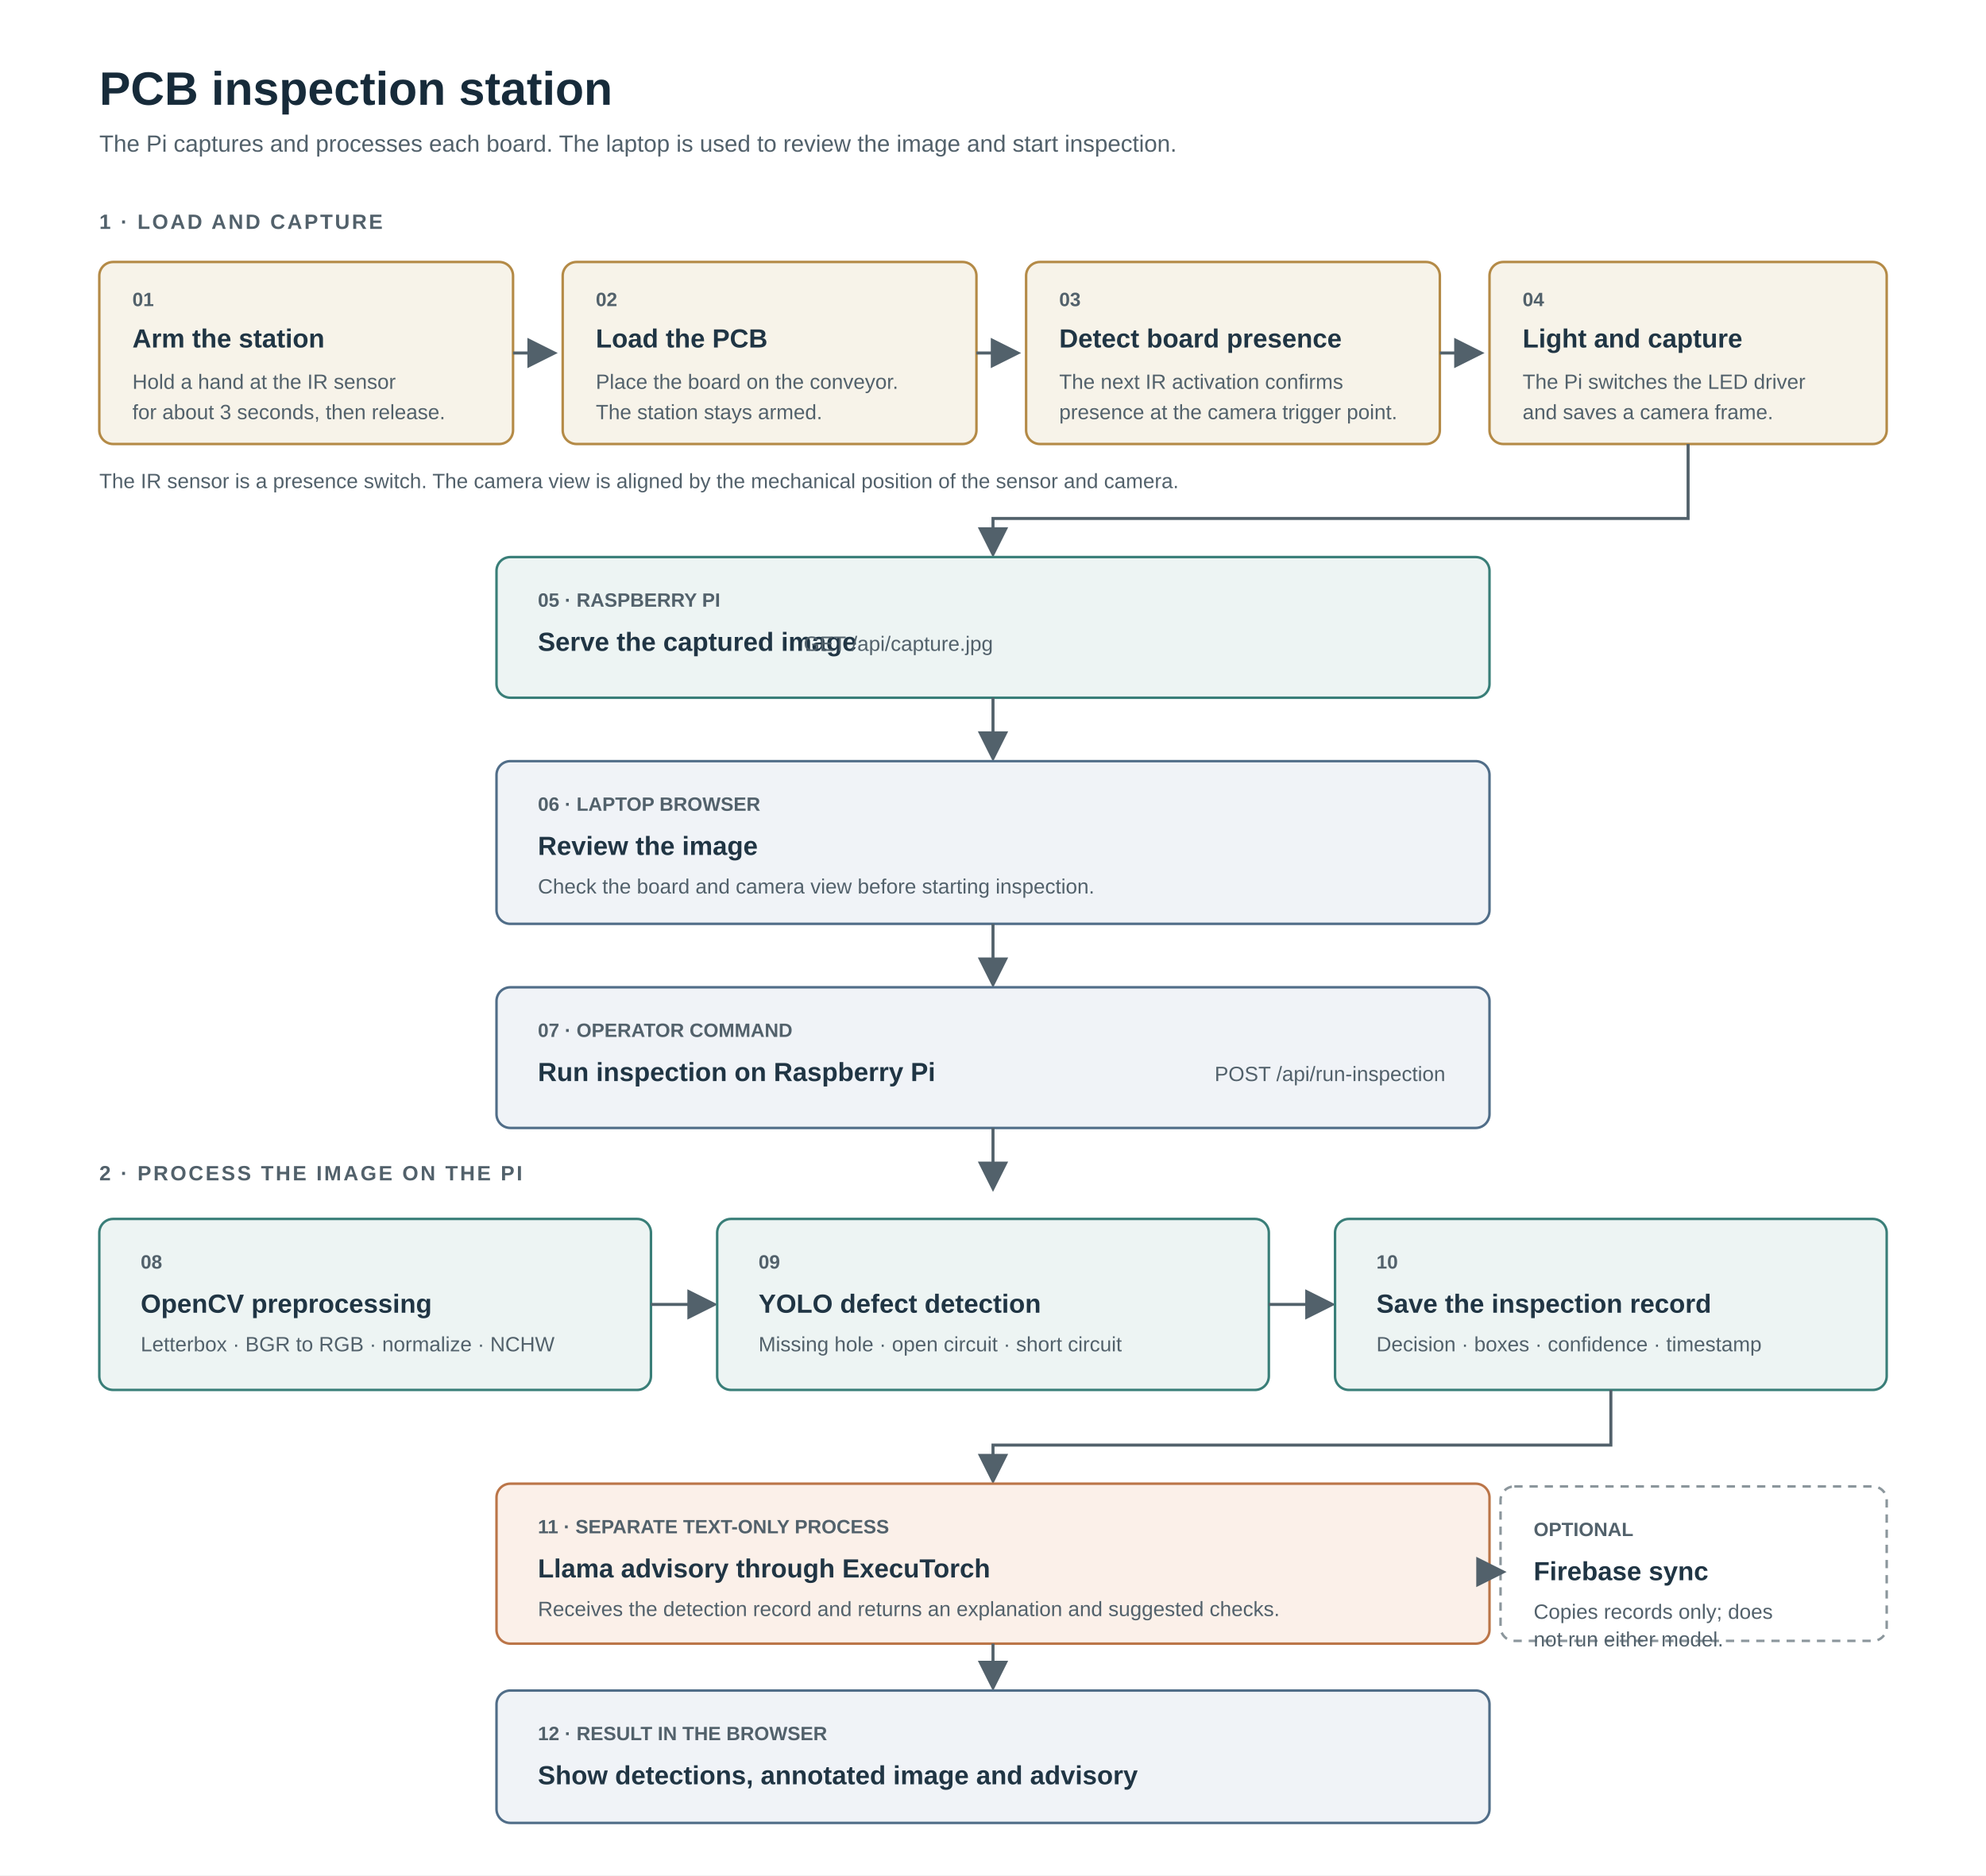
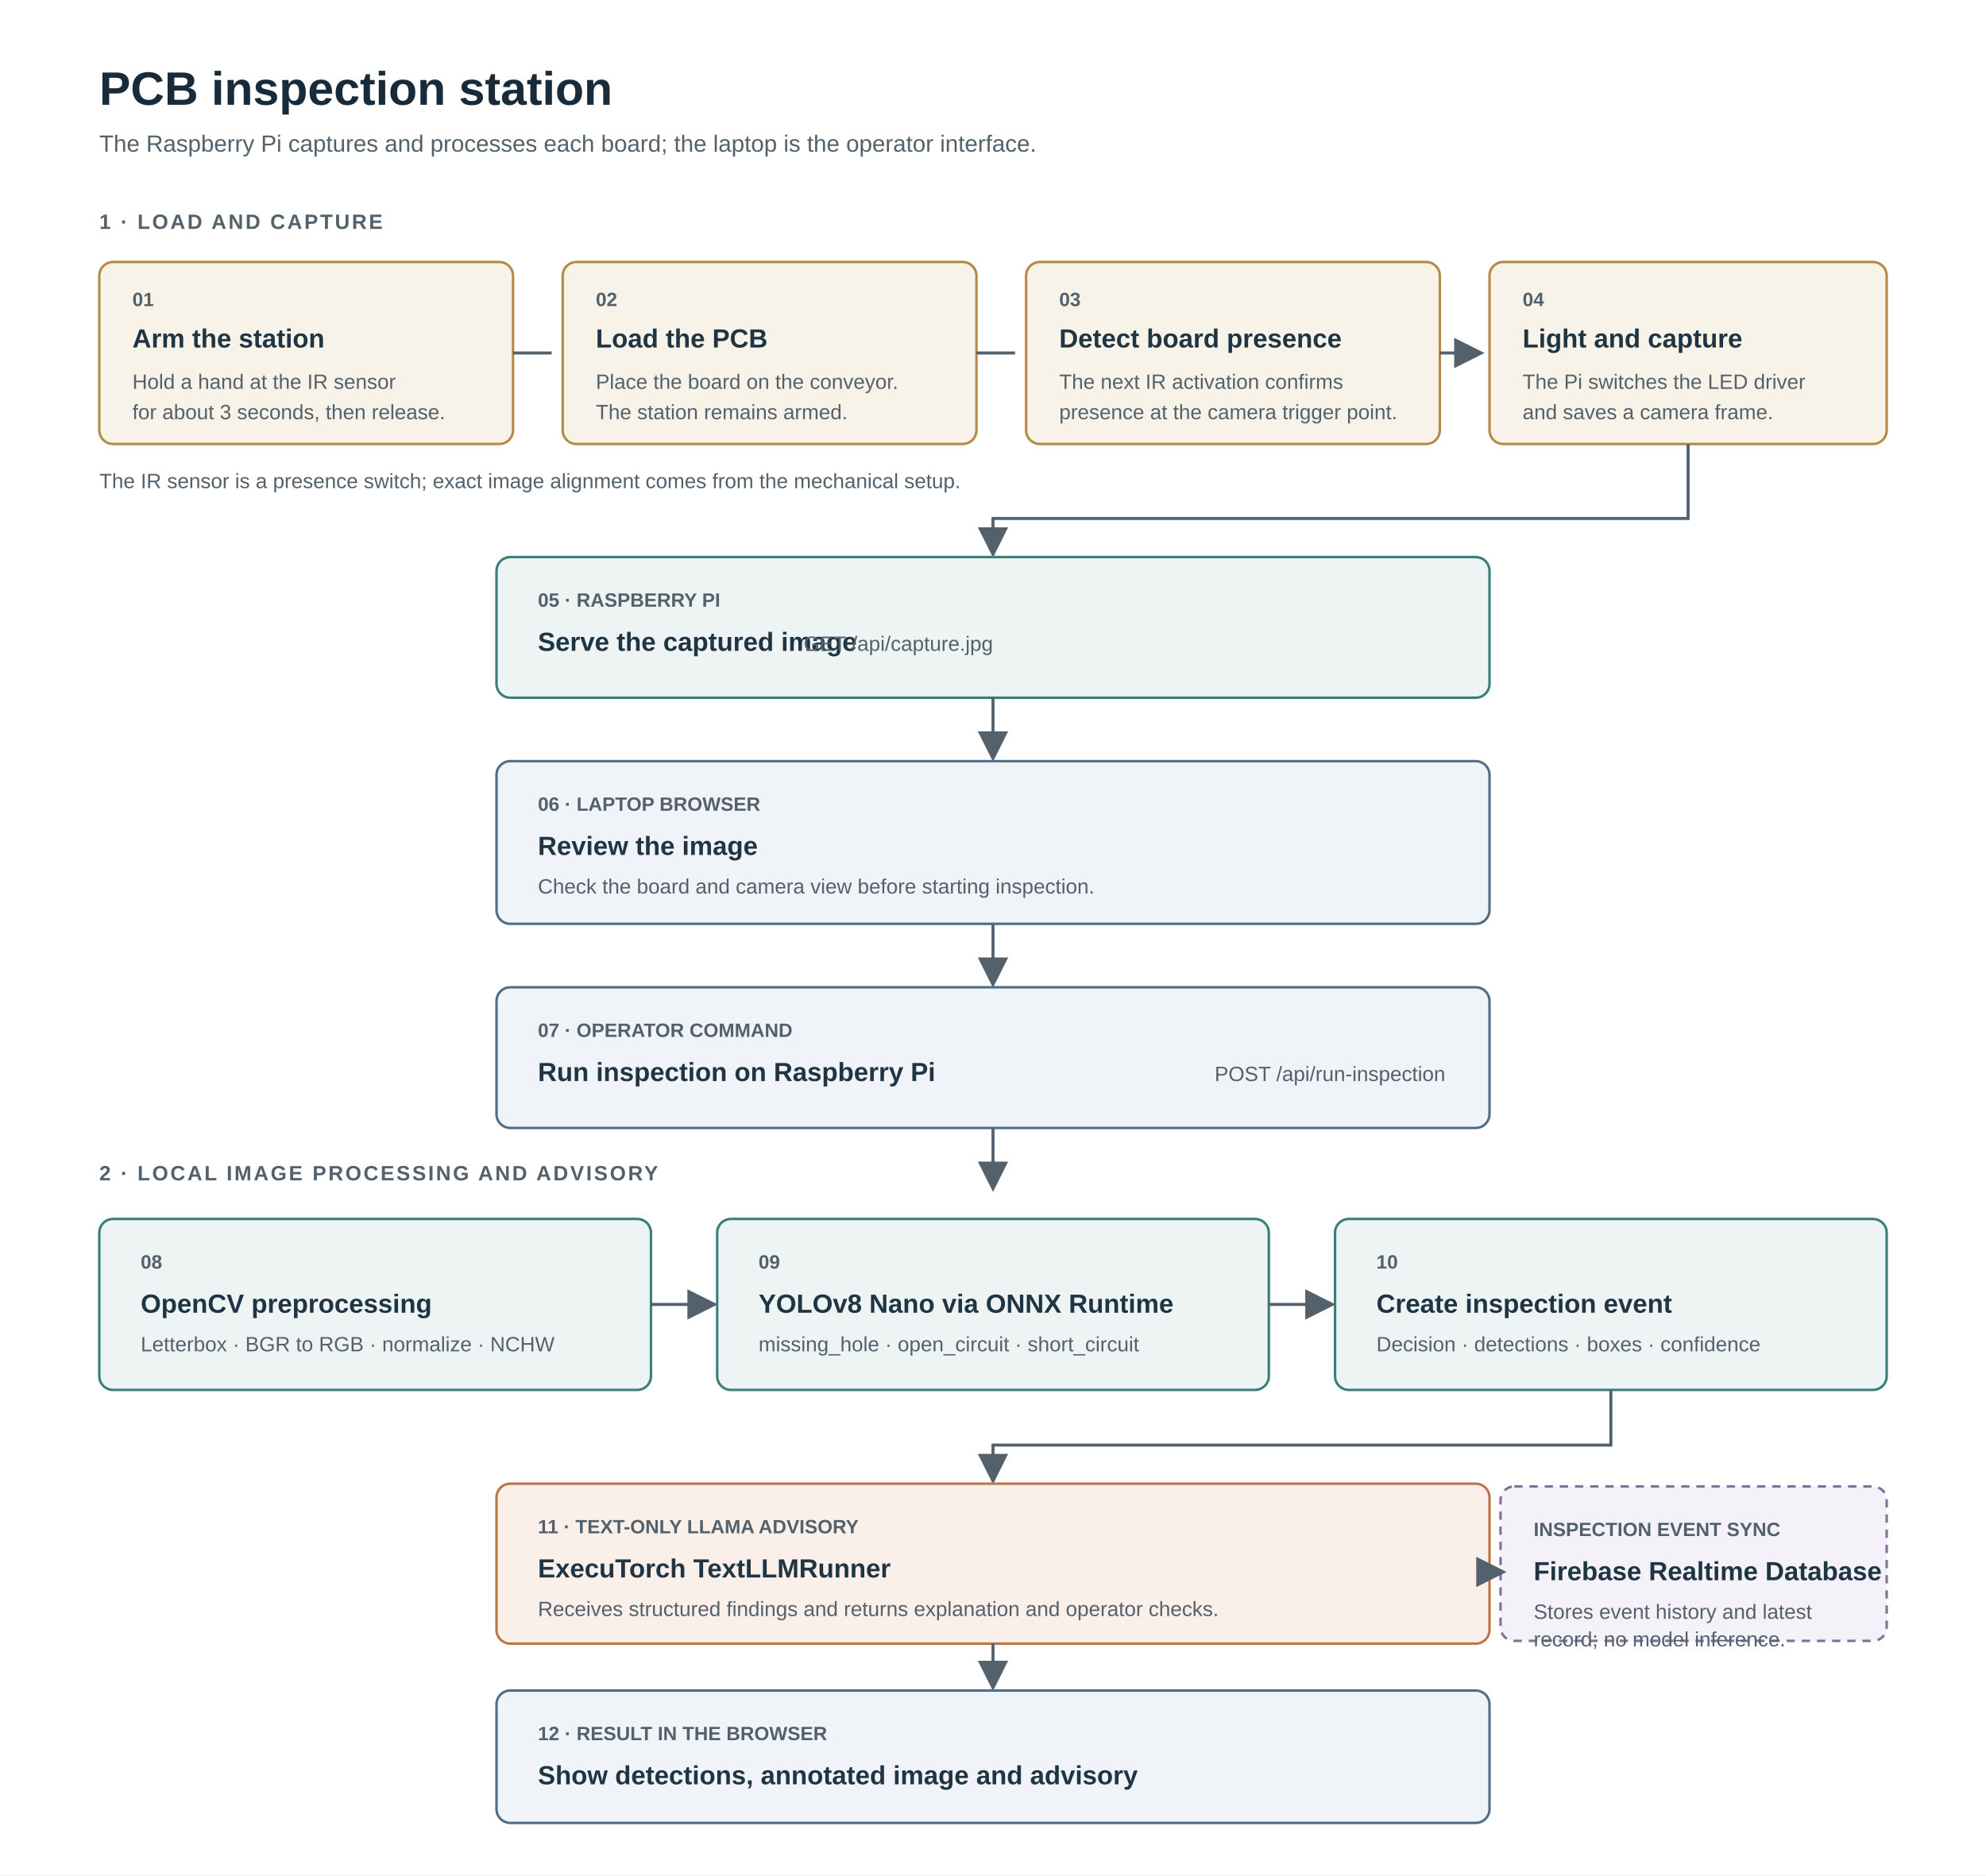
<svg xmlns="http://www.w3.org/2000/svg" width="1440" height="1360" viewBox="0 0 1440 1360" role="img" aria-labelledby="title description">
  <defs>
    <marker id="arrow" markerWidth="10" markerHeight="10" refX="8" refY="5" orient="auto">
      <path d="M0 0 L10 5 L0 10 Z" fill="#52616b" />
    </marker>
    <style>
      text { font-family: Arial, Helvetica, sans-serif; }
      .heading { font-size: 34px; font-weight: 700; fill: #172b3a; }
      .lead { font-size: 17px; fill: #52616b; }
      .section { font-size: 15px; font-weight: 700; letter-spacing: 1.5px; fill: #52616b; }
      .box { fill: #ffffff; stroke: #80919b; stroke-width: 1.8; }
      .physical { fill: #f7f3e9; stroke: #b48a46; }
      .pi { fill: #edf4f3; stroke: #397e78; }
      .operator { fill: #f0f3f7; stroke: #506d88; }
      .advisory { fill: #fbf0e9; stroke: #bb7548; }
-       .optional { fill: #ffffff; stroke: #8b969c; stroke-dasharray: 6 5; }
+       .data { fill: #f4f1f8; stroke: #80709a; stroke-dasharray: 6 5; }
      .name { font-size: 19px; font-weight: 700; fill: #203544; }
      .detail { font-size: 15px; fill: #52616b; }
      .number { font-size: 14px; font-weight: 700; fill: #52616b; }
      .arrow { stroke: #52616b; stroke-width: 2.2; fill: none; marker-end: url(#arrow); }
      .dashed { stroke-dasharray: 6 5; }
    </style>
  </defs>
  <rect width="1440" height="1360" fill="#ffffff" />
  <text x="72" y="76" class="heading">PCB inspection station</text>
-   <text x="72" y="110" class="lead">The Pi captures and processes each board. The laptop is used to review the image and start inspection.</text>
+   <text x="72" y="110" class="lead">The Raspberry Pi captures and processes each board; the laptop is the operator interface.</text>
  <text x="72" y="166" class="section">1 · LOAD AND CAPTURE</text>
  <g>
    <rect x="72" y="190" width="300" height="132" rx="10" class="box physical" />
    <text x="96" y="222" class="number">01</text>
    <text x="96" y="252" class="name">Arm the station</text>
    <text x="96" y="282" class="detail">Hold a hand at the IR sensor</text>
    <text x="96" y="304" class="detail">for about 3 seconds, then release.</text>
    <rect x="408" y="190" width="300" height="132" rx="10" class="box physical" />
    <text x="432" y="222" class="number">02</text>
    <text x="432" y="252" class="name">Load the PCB</text>
    <text x="432" y="282" class="detail">Place the board on the conveyor.</text>
-     <text x="432" y="304" class="detail">The station stays armed.</text>
+     <text x="432" y="304" class="detail">The station remains armed.</text>
    <rect x="744" y="190" width="300" height="132" rx="10" class="box physical" />
    <text x="768" y="222" class="number">03</text>
    <text x="768" y="252" class="name">Detect board presence</text>
    <text x="768" y="282" class="detail">The next IR activation confirms</text>
    <text x="768" y="304" class="detail">presence at the camera trigger point.</text>
    <rect x="1080" y="190" width="288" height="132" rx="10" class="box physical" />
    <text x="1104" y="222" class="number">04</text>
    <text x="1104" y="252" class="name">Light and capture</text>
    <text x="1104" y="282" class="detail">The Pi switches the LED driver</text>
    <text x="1104" y="304" class="detail">and saves a camera frame.</text>
-     <path d="M372 256 H400" class="arrow" />
-     <path d="M708 256 H736" class="arrow" />
-     <path d="M1044 256 H1072" class="arrow" />
+     <path d="M372 256 H400 M708 256 H736 M1044 256 H1072" class="arrow" />
  </g>
-   <text x="72" y="354" class="detail">The IR sensor is a presence switch. The camera view is aligned by the mechanical position of the sensor and camera.</text>
+   <text x="72" y="354" class="detail">The IR sensor is a presence switch; exact image alignment comes from the mechanical setup.</text>
  <path d="M1224 322 V376 H720 V400" class="arrow" />
  <rect x="360" y="404" width="720" height="102" rx="10" class="box pi" />
  <text x="390" y="440" class="number">05 · RASPBERRY PI</text>
  <text x="390" y="472" class="name">Serve the captured image</text>
  <text x="720" y="472" class="detail" text-anchor="end">GET /api/capture.jpg</text>
  <path d="M720 506 V548" class="arrow" />
  <rect x="360" y="552" width="720" height="118" rx="10" class="box operator" />
  <text x="390" y="588" class="number">06 · LAPTOP BROWSER</text>
  <text x="390" y="620" class="name">Review the image</text>
  <text x="390" y="648" class="detail">Check the board and camera view before starting inspection.</text>
  <path d="M720 670 V712" class="arrow" />
  <rect x="360" y="716" width="720" height="102" rx="10" class="box operator" />
  <text x="390" y="752" class="number">07 · OPERATOR COMMAND</text>
  <text x="390" y="784" class="name">Run inspection on Raspberry Pi</text>
  <text x="1048" y="784" class="detail" text-anchor="end">POST /api/run-inspection</text>
  <path d="M720 818 V860" class="arrow" />
-   <text x="72" y="856" class="section">2 · PROCESS THE IMAGE ON THE PI</text>
+   <text x="72" y="856" class="section">2 · LOCAL IMAGE PROCESSING AND ADVISORY</text>
  <rect x="72" y="884" width="400" height="124" rx="10" class="box pi" />
  <text x="102" y="920" class="number">08</text>
  <text x="102" y="952" class="name">OpenCV preprocessing</text>
  <text x="102" y="980" class="detail">Letterbox · BGR to RGB · normalize · NCHW</text>
  <path d="M472 946 H516" class="arrow" />
  <rect x="520" y="884" width="400" height="124" rx="10" class="box pi" />
  <text x="550" y="920" class="number">09</text>
-   <text x="550" y="952" class="name">YOLO defect detection</text>
-   <text x="550" y="980" class="detail">Missing hole · open circuit · short circuit</text>
+   <text x="550" y="952" class="name">YOLOv8 Nano via ONNX Runtime</text>
+   <text x="550" y="980" class="detail">missing_hole · open_circuit · short_circuit</text>
  <path d="M920 946 H964" class="arrow" />
  <rect x="968" y="884" width="400" height="124" rx="10" class="box pi" />
  <text x="998" y="920" class="number">10</text>
-   <text x="998" y="952" class="name">Save the inspection record</text>
-   <text x="998" y="980" class="detail">Decision · boxes · confidence · timestamp</text>
+   <text x="998" y="952" class="name">Create inspection event</text>
+   <text x="998" y="980" class="detail">Decision · detections · boxes · confidence</text>
  <path d="M1168 1008 V1048 H720 V1072" class="arrow" />
  <rect x="360" y="1076" width="720" height="116" rx="10" class="box advisory" />
-   <text x="390" y="1112" class="number">11 · SEPARATE TEXT-ONLY PROCESS</text>
-   <text x="390" y="1144" class="name">Llama advisory through ExecuTorch</text>
-   <text x="390" y="1172" class="detail">Receives the detection record and returns an explanation and suggested checks.</text>
+   <text x="390" y="1112" class="number">11 · TEXT-ONLY LLAMA ADVISORY</text>
+   <text x="390" y="1144" class="name">ExecuTorch TextLLMRunner</text>
+   <text x="390" y="1172" class="detail">Receives structured findings and returns explanation and operator checks.</text>
  <path d="M720 1192 V1222" class="arrow" />
  <rect x="360" y="1226" width="720" height="96" rx="10" class="box operator" />
  <text x="390" y="1262" class="number">12 · RESULT IN THE BROWSER</text>
  <text x="390" y="1294" class="name">Show detections, annotated image and advisory</text>
-   <rect x="1088" y="1078" width="280" height="112" rx="10" class="box optional" />
-   <text x="1112" y="1114" class="number">OPTIONAL</text>
-   <text x="1112" y="1146" class="name">Firebase sync</text>
-   <text x="1112" y="1174" class="detail">Copies records only; does</text>
-   <text x="1112" y="1194" class="detail">not run either model.</text>
+   <rect x="1088" y="1078" width="280" height="112" rx="10" class="box data" />
+   <text x="1112" y="1114" class="number">INSPECTION EVENT SYNC</text>
+   <text x="1112" y="1146" class="name">Firebase Realtime Database</text>
+   <text x="1112" y="1174" class="detail">Stores event history and latest</text>
+   <text x="1112" y="1194" class="detail">record; no model inference.</text>
  <path d="M1080 1140 H1088" class="arrow dashed" />
</svg>
